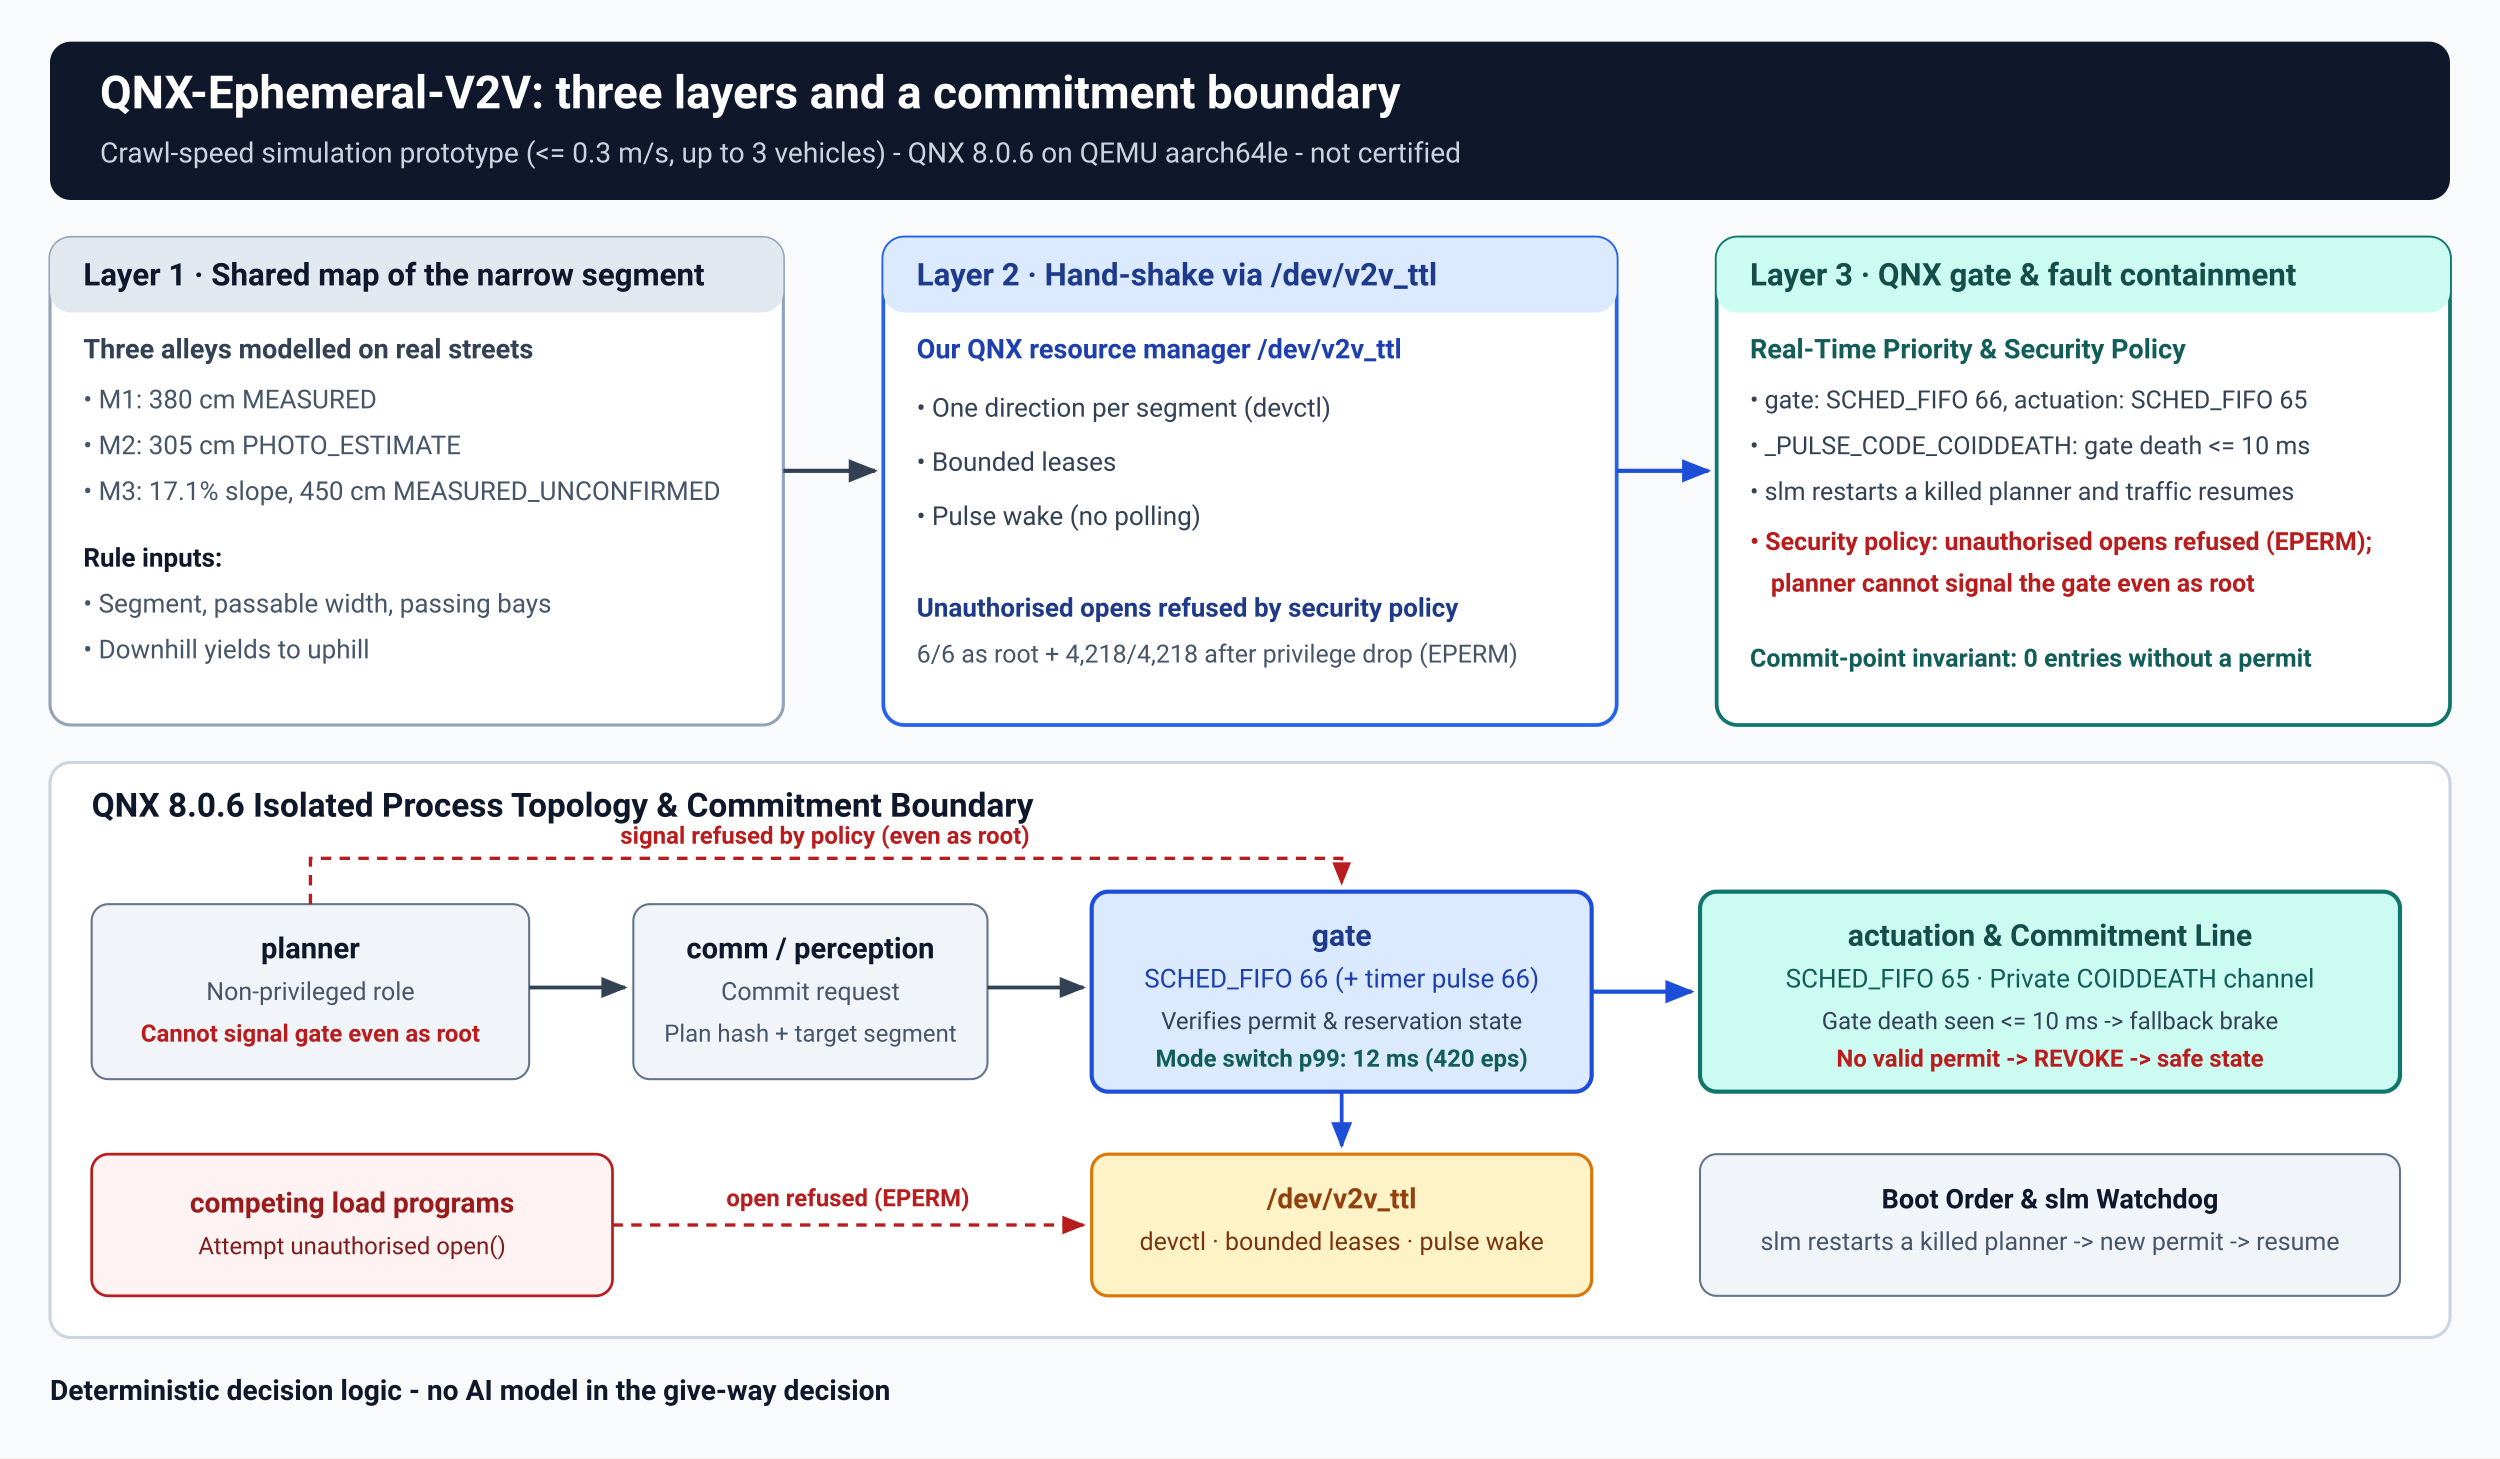
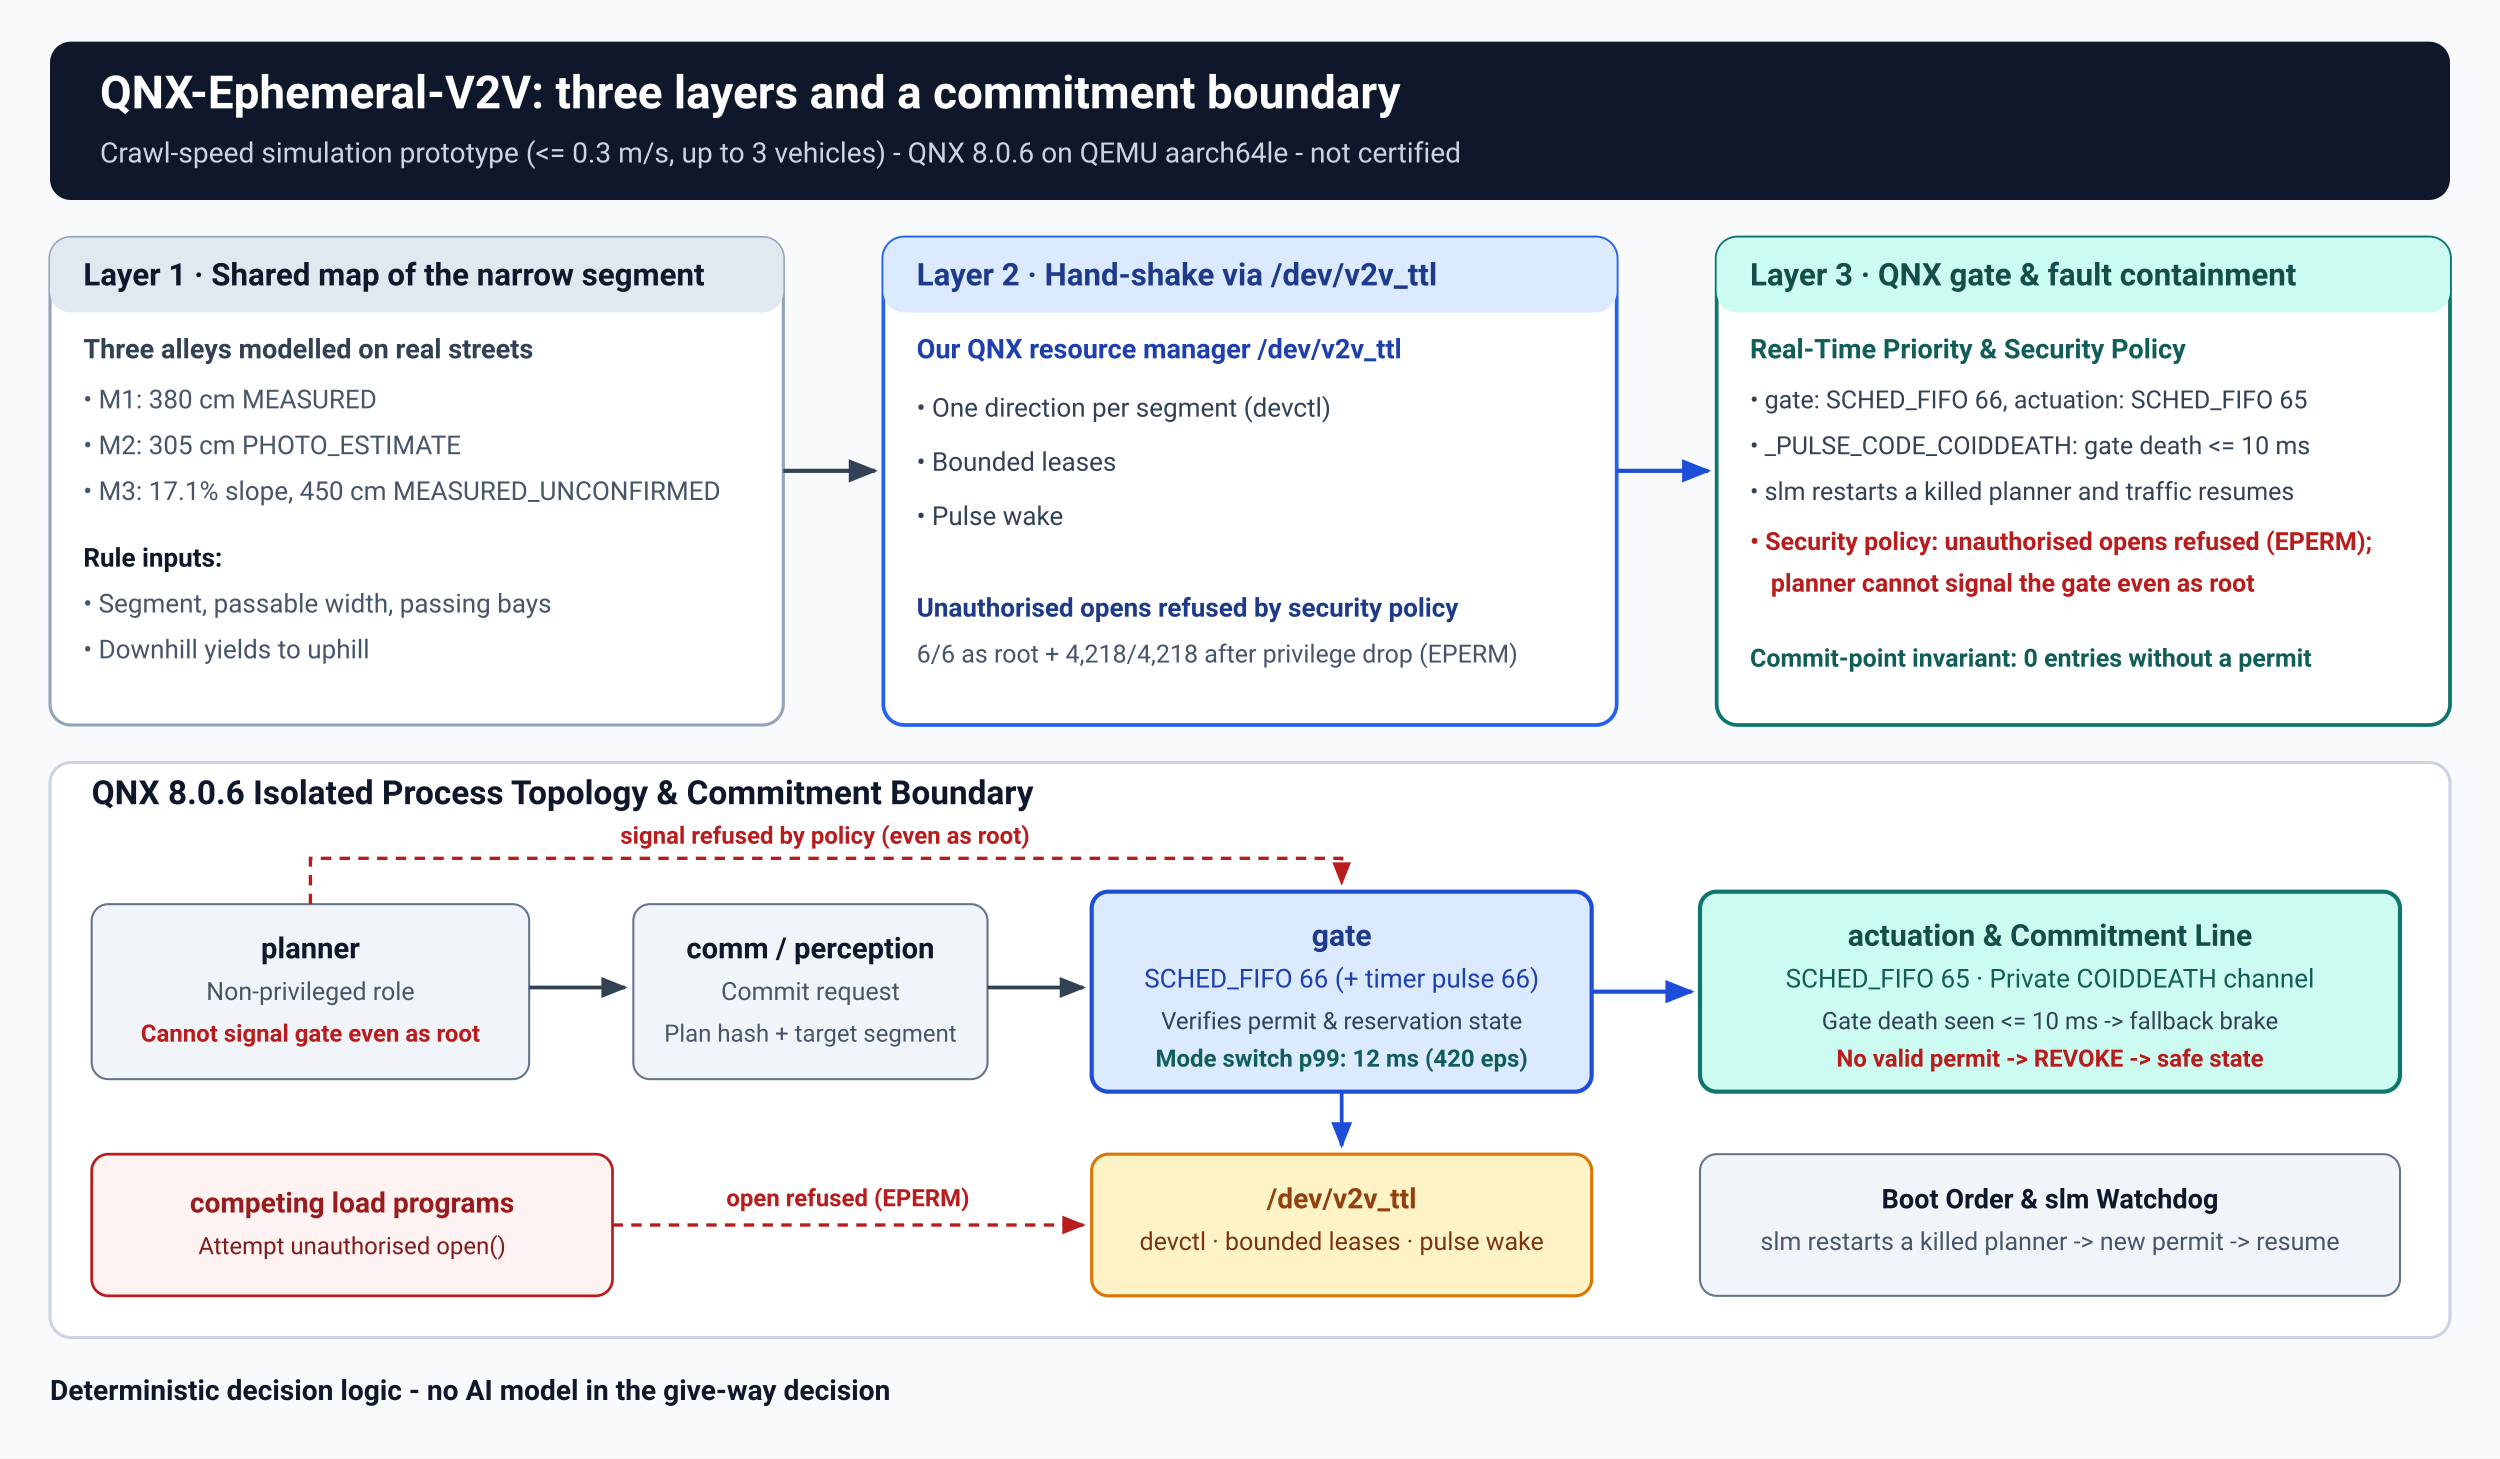
<svg xmlns="http://www.w3.org/2000/svg" viewBox="0 0 1200 700" width="1200" height="700" font-family="system-ui, -apple-system, Segoe UI, Roboto, Helvetica, Arial, sans-serif">
  <defs>
    <marker id="arrow" viewBox="0 0 10 10" refX="9" refY="5" markerWidth="7" markerHeight="7" orient="auto-start-reverse">
      <path d="M 0 1 L 10 5 L 0 9 z" fill="#334155" />
    </marker>
    <marker id="arrowBlue" viewBox="0 0 10 10" refX="9" refY="5" markerWidth="7" markerHeight="7" orient="auto-start-reverse">
      <path d="M 0 1 L 10 5 L 0 9 z" fill="#1d4ed8" />
    </marker>
    <marker id="arrowRed" viewBox="0 0 10 10" refX="9" refY="5" markerWidth="7" markerHeight="7" orient="auto-start-reverse">
      <path d="M 0 1 L 10 5 L 0 9 z" fill="#b91c1c" />
    </marker>
  </defs>
  <rect width="1200" height="700" fill="#f8fafc" />
  <rect x="24" y="20" width="1152" height="76" rx="10" fill="#0f172a" />
  <text x="48" y="52" fill="#ffffff" font-size="22" font-weight="700">QNX-Ephemeral-V2V: three layers and a commitment boundary</text>
  <text x="48" y="78" fill="#cbd5e1" font-size="13.5">Crawl-speed simulation prototype (&lt;= 0.3 m/s, up to 3 vehicles) - QNX 8.0.6 on QEMU aarch64le - not certified</text>
  <rect x="24" y="114" width="352" height="234" rx="10" fill="#ffffff" stroke="#94a3b8" stroke-width="1.5" />
  <rect x="24" y="114" width="352" height="36" rx="10" fill="#e2e8f0" />
  <text x="40" y="137" fill="#0f172a" font-size="15" font-weight="700">Layer 1 · Shared map of the narrow segment</text>
  <text x="40" y="172" fill="#334155" font-size="13" font-weight="600">Three alleys modelled on real streets</text>
  <text x="40" y="196" fill="#475569" font-size="12.5">• M1: 380 cm MEASURED</text>
  <text x="40" y="218" fill="#475569" font-size="12.5">• M2: 305 cm PHOTO_ESTIMATE</text>
  <text x="40" y="240" fill="#475569" font-size="12.5">• M3: 17.1% slope, 450 cm MEASURED_UNCONFIRMED</text>
  <text x="40" y="272" fill="#0f172a" font-size="12.5" font-weight="600">Rule inputs:</text>
  <text x="40" y="294" fill="#475569" font-size="12.5">• Segment, passable width, passing bays</text>
  <text x="40" y="316" fill="#475569" font-size="12.5">• Downhill yields to uphill</text>
  <rect x="424" y="114" width="352" height="234" rx="10" fill="#ffffff" stroke="#2563eb" stroke-width="1.8" />
  <rect x="424" y="114" width="352" height="36" rx="10" fill="#dbeafe" />
  <text x="440" y="137" fill="#1e3a8a" font-size="15" font-weight="700">Layer 2 · Hand-shake via /dev/v2v_ttl</text>
  <text x="440" y="172" fill="#1e40af" font-size="13" font-weight="600">Our QNX resource manager /dev/v2v_ttl</text>
  <text x="440" y="200" fill="#334155" font-size="12.5">• One direction per segment (devctl)</text>
  <text x="440" y="226" fill="#334155" font-size="12.5">• Bounded leases</text>
-   <text x="440" y="252" fill="#334155" font-size="12.5">• Pulse wake (no polling)</text>
+   <text x="440" y="252" fill="#334155" font-size="12.5">• Pulse wake</text>
  <text x="440" y="296" fill="#1e3a8a" font-size="12.5" font-weight="600">Unauthorised opens refused by security policy</text>
  <text x="440" y="318" fill="#475569" font-size="12">6/6 as root + 4,218/4,218 after privilege drop (EPERM)</text>
  <rect x="824" y="114" width="352" height="234" rx="10" fill="#ffffff" stroke="#0f766e" stroke-width="1.8" />
  <rect x="824" y="114" width="352" height="36" rx="10" fill="#ccfbf1" />
  <text x="840" y="137" fill="#134e4a" font-size="15" font-weight="700">Layer 3 · QNX gate &amp; fault containment</text>
  <text x="840" y="172" fill="#115e59" font-size="13" font-weight="600">Real-Time Priority &amp; Security Policy</text>
  <text x="840" y="196" fill="#334155" font-size="12">• gate: SCHED_FIFO 66, actuation: SCHED_FIFO 65</text>
  <text x="840" y="218" fill="#334155" font-size="12">• _PULSE_CODE_COIDDEATH: gate death &lt;= 10 ms</text>
  <text x="840" y="240" fill="#334155" font-size="12">• slm restarts a killed planner and traffic resumes</text>
  <text x="840" y="264" fill="#b91c1c" font-size="12" font-weight="600">• Security policy: unauthorised opens refused (EPERM);</text>
  <text x="850" y="284" fill="#b91c1c" font-size="12" font-weight="600">planner cannot signal the gate even as root</text>
  <text x="840" y="320" fill="#115e59" font-size="12" font-weight="600">Commit-point invariant: 0 entries without a permit</text>
  <line x1="376" y1="226" x2="420" y2="226" stroke="#334155" stroke-width="2" marker-end="url(#arrow)" />
  <line x1="776" y1="226" x2="820" y2="226" stroke="#1d4ed8" stroke-width="2" marker-end="url(#arrowBlue)" />
  <rect x="24" y="366" width="1152" height="276" rx="10" fill="#ffffff" stroke="#cbd5e1" stroke-width="1.5" />
-   <text x="44" y="392" fill="#0f172a" font-size="16" font-weight="700">QNX 8.0.6 Isolated Process Topology &amp; Commitment Boundary</text>
+   <text x="44" y="386" fill="#0f172a" font-size="16" font-weight="700">QNX 8.0.6 Isolated Process Topology &amp; Commitment Boundary</text>
  <rect x="44" y="434" width="210" height="84" rx="8" fill="#f1f5f9" stroke="#64748b" />
  <text x="149" y="460" text-anchor="middle" fill="#0f172a" font-size="14" font-weight="700">planner</text>
  <text x="149" y="480" text-anchor="middle" fill="#475569" font-size="12">Non-privileged role</text>
  <text x="149" y="500" text-anchor="middle" fill="#b91c1c" font-size="11.5" font-weight="600">Cannot signal gate even as root</text>
  <rect x="304" y="434" width="170" height="84" rx="8" fill="#f1f5f9" stroke="#64748b" />
  <text x="389" y="460" text-anchor="middle" fill="#0f172a" font-size="14" font-weight="700">comm / perception</text>
  <text x="389" y="480" text-anchor="middle" fill="#475569" font-size="12">Commit request</text>
  <text x="389" y="500" text-anchor="middle" fill="#475569" font-size="11.5">Plan hash + target segment</text>
  <rect x="524" y="428" width="240" height="96" rx="8" fill="#dbeafe" stroke="#1d4ed8" stroke-width="2" />
  <text x="644" y="454" text-anchor="middle" fill="#1e3a8a" font-size="14.5" font-weight="700">gate</text>
  <text x="644" y="474" text-anchor="middle" fill="#1e40af" font-size="12.5">SCHED_FIFO 66 (+ timer pulse 66)</text>
  <text x="644" y="494" text-anchor="middle" fill="#334155" font-size="11.5">Verifies permit &amp; reservation state</text>
  <text x="644" y="512" text-anchor="middle" fill="#115e59" font-size="11.5" font-weight="600">Mode switch p99: 12 ms (420 eps)</text>
  <rect x="44" y="554" width="250" height="68" rx="8" fill="#fef2f2" stroke="#b91c1c" stroke-width="1.3" />
  <text x="169" y="582" text-anchor="middle" fill="#991b1b" font-size="13.5" font-weight="700">competing load programs</text>
  <text x="169" y="602" text-anchor="middle" fill="#7f1d1d" font-size="11.5">Attempt unauthorised open()</text>
  <rect x="524" y="554" width="240" height="68" rx="8" fill="#fef3c7" stroke="#d97706" stroke-width="1.5" />
  <text x="644" y="580" text-anchor="middle" fill="#92400e" font-size="13.5" font-weight="700">/dev/v2v_ttl</text>
  <text x="644" y="600" text-anchor="middle" fill="#78350f" font-size="12">devctl · bounded leases · pulse wake</text>
  <rect x="816" y="428" width="336" height="96" rx="8" fill="#ccfbf1" stroke="#0f766e" stroke-width="2" />
  <text x="984" y="454" text-anchor="middle" fill="#134e4a" font-size="14.5" font-weight="700">actuation &amp; Commitment Line</text>
  <text x="984" y="474" text-anchor="middle" fill="#115e59" font-size="12.5">SCHED_FIFO 65 · Private COIDDEATH channel</text>
  <text x="984" y="494" text-anchor="middle" fill="#334155" font-size="11.5">Gate death seen &lt;= 10 ms -&gt; fallback brake</text>
  <text x="984" y="512" text-anchor="middle" fill="#b91c1c" font-size="11.5" font-weight="700">No valid permit -&gt; REVOKE -&gt; safe state</text>
  <rect x="816" y="554" width="336" height="68" rx="8" fill="#f1f5f9" stroke="#64748b" />
  <text x="984" y="580" text-anchor="middle" fill="#0f172a" font-size="13" font-weight="700">Boot Order &amp; slm Watchdog</text>
  <text x="984" y="600" text-anchor="middle" fill="#475569" font-size="12">slm restarts a killed planner -&gt; new permit -&gt; resume</text>
  <line x1="254" y1="474" x2="300" y2="474" stroke="#334155" stroke-width="1.8" marker-end="url(#arrow)" />
  <line x1="474" y1="474" x2="520" y2="474" stroke="#334155" stroke-width="1.8" marker-end="url(#arrow)" />
  <line x1="644" y1="524" x2="644" y2="550" stroke="#1d4ed8" stroke-width="1.8" marker-end="url(#arrowBlue)" />
  <line x1="764" y1="476" x2="812" y2="476" stroke="#1d4ed8" stroke-width="2" marker-end="url(#arrowBlue)" />
  <path d="M 149 434 L 149 412 L 644 412 L 644 424" fill="none" stroke="#b91c1c" stroke-width="1.6" stroke-dasharray="5,4" marker-end="url(#arrowRed)" />
  <text x="396" y="405" text-anchor="middle" fill="#b91c1c" font-size="11.5" font-weight="600">signal refused by policy (even as root)</text>
  <path d="M 294 588 L 520 588" fill="none" stroke="#b91c1c" stroke-width="1.6" stroke-dasharray="5,4" marker-end="url(#arrowRed)" />
  <text x="407" y="579" text-anchor="middle" fill="#b91c1c" font-size="11.5" font-weight="600">open refused (EPERM)</text>
  <text x="24" y="672" fill="#0f172a" font-size="13.5" font-weight="600">Deterministic decision logic - no AI model in the give-way decision</text>
</svg>
